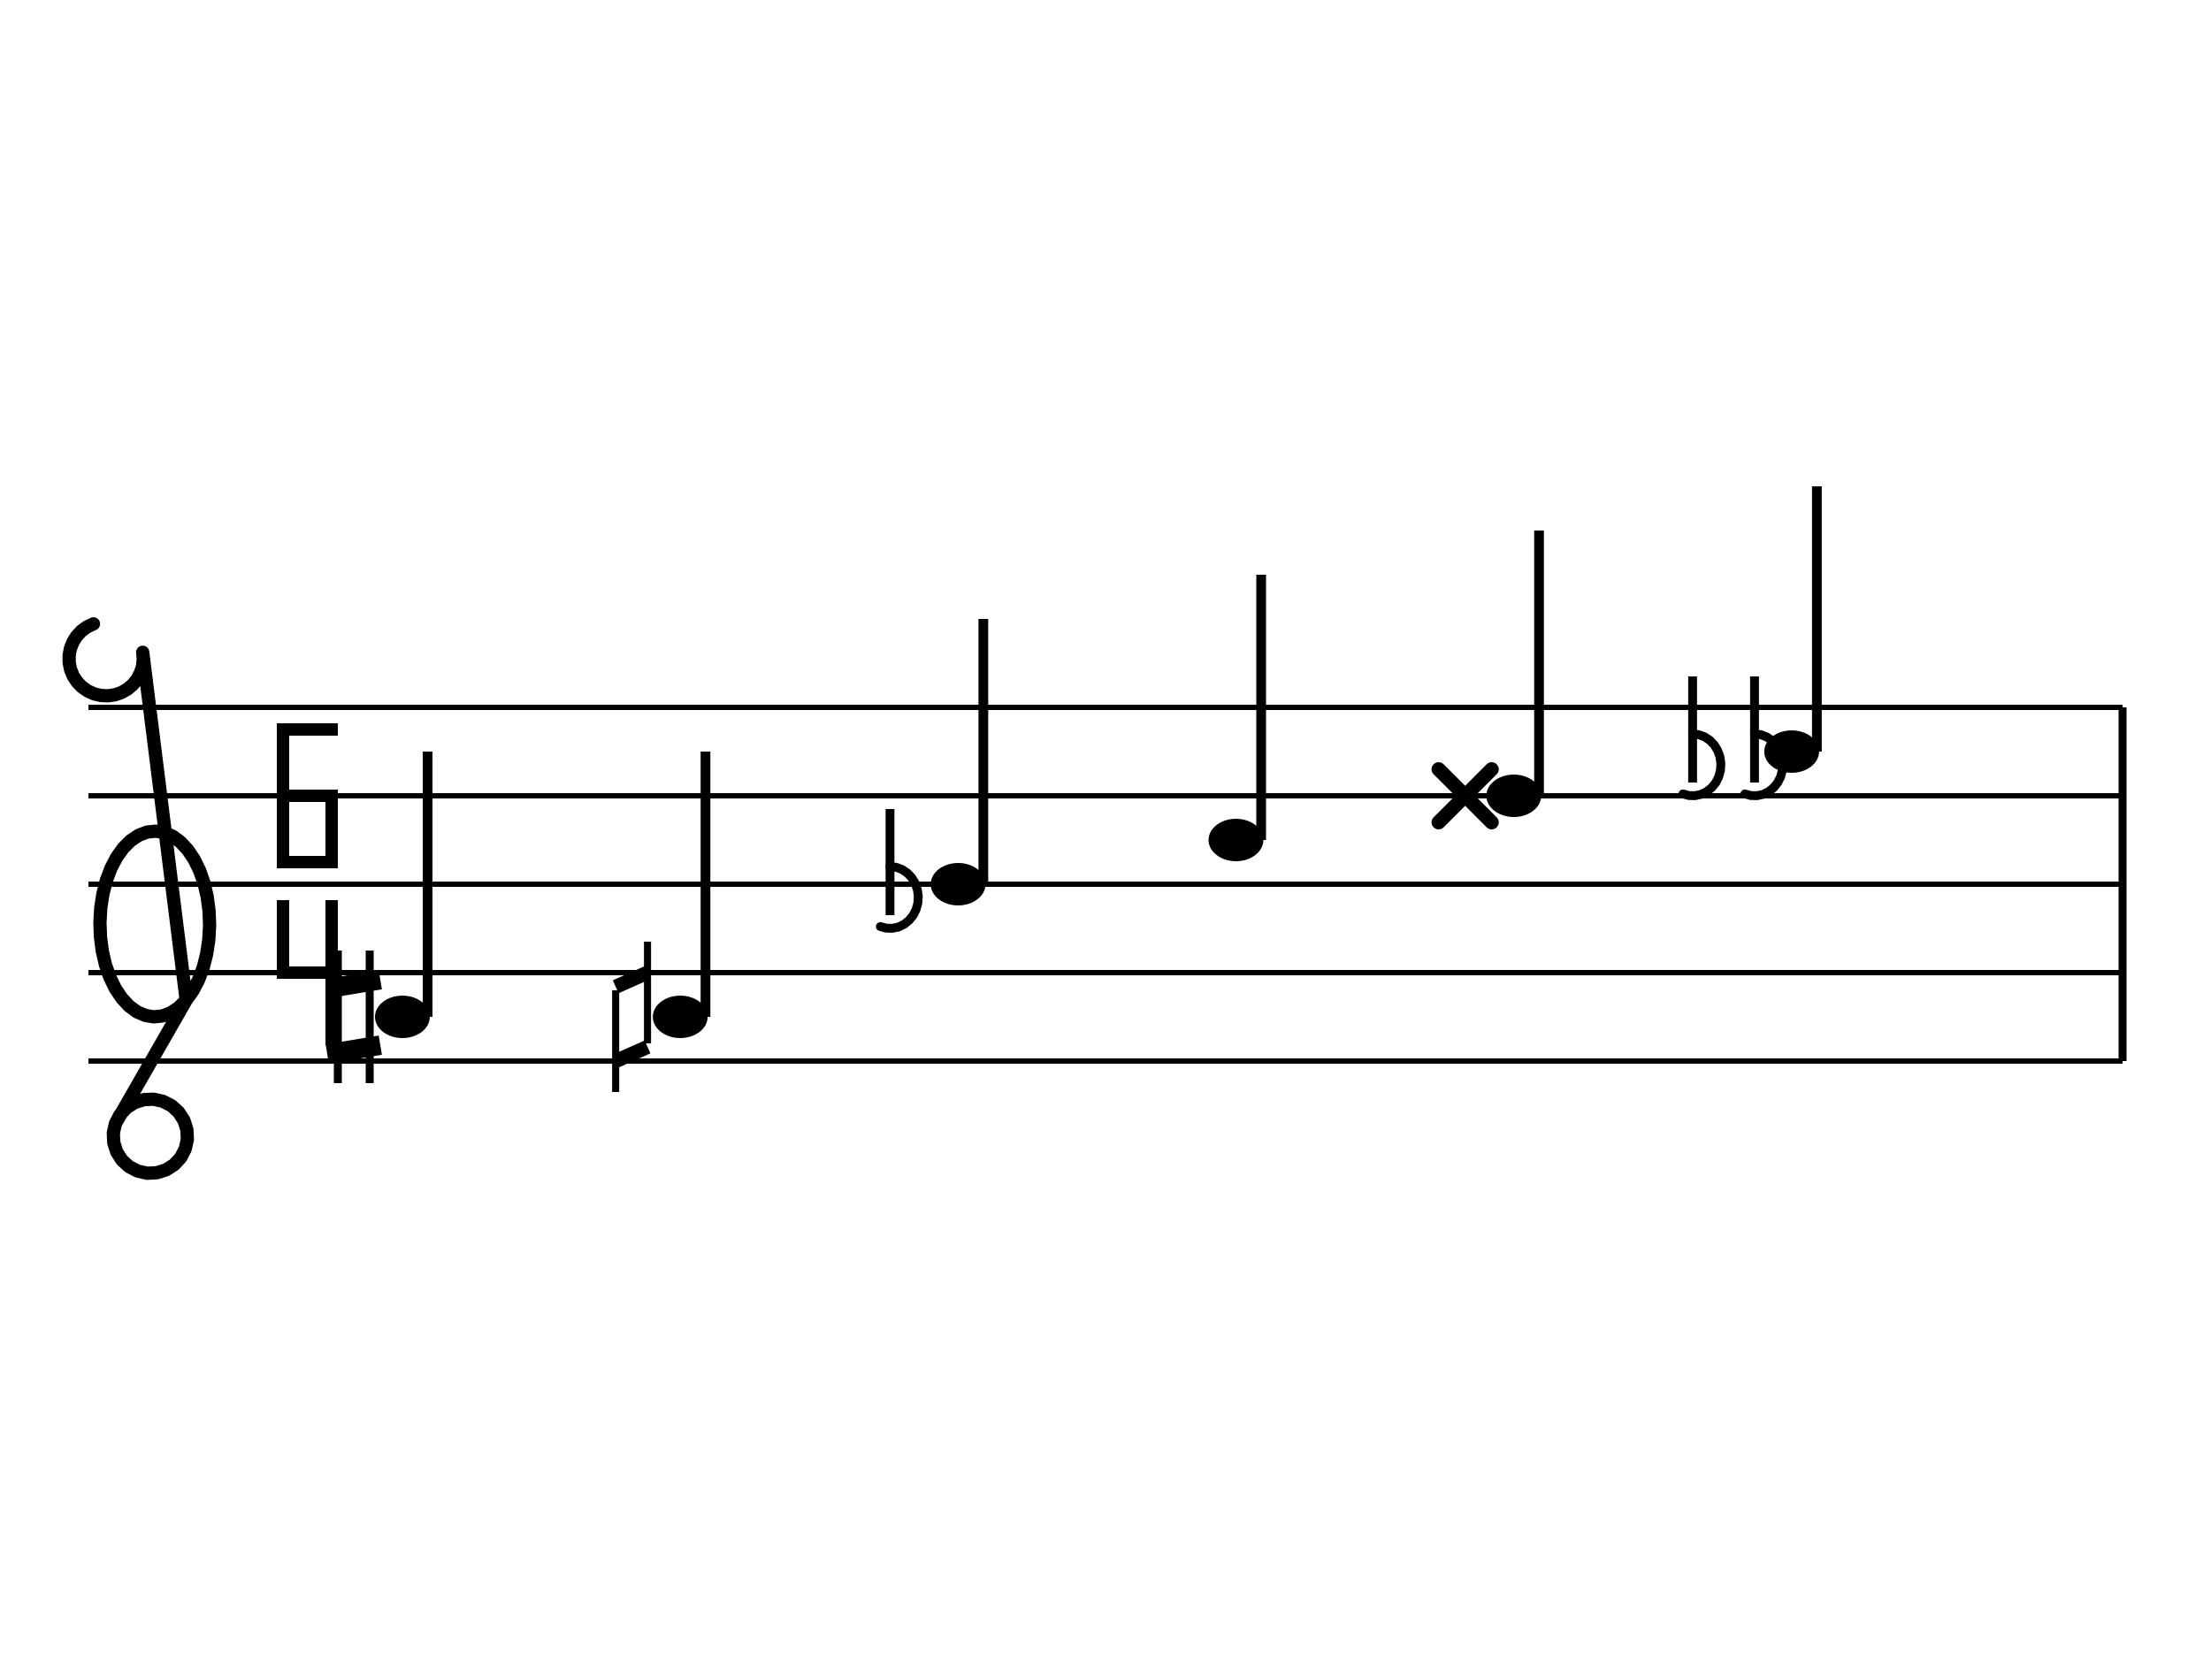
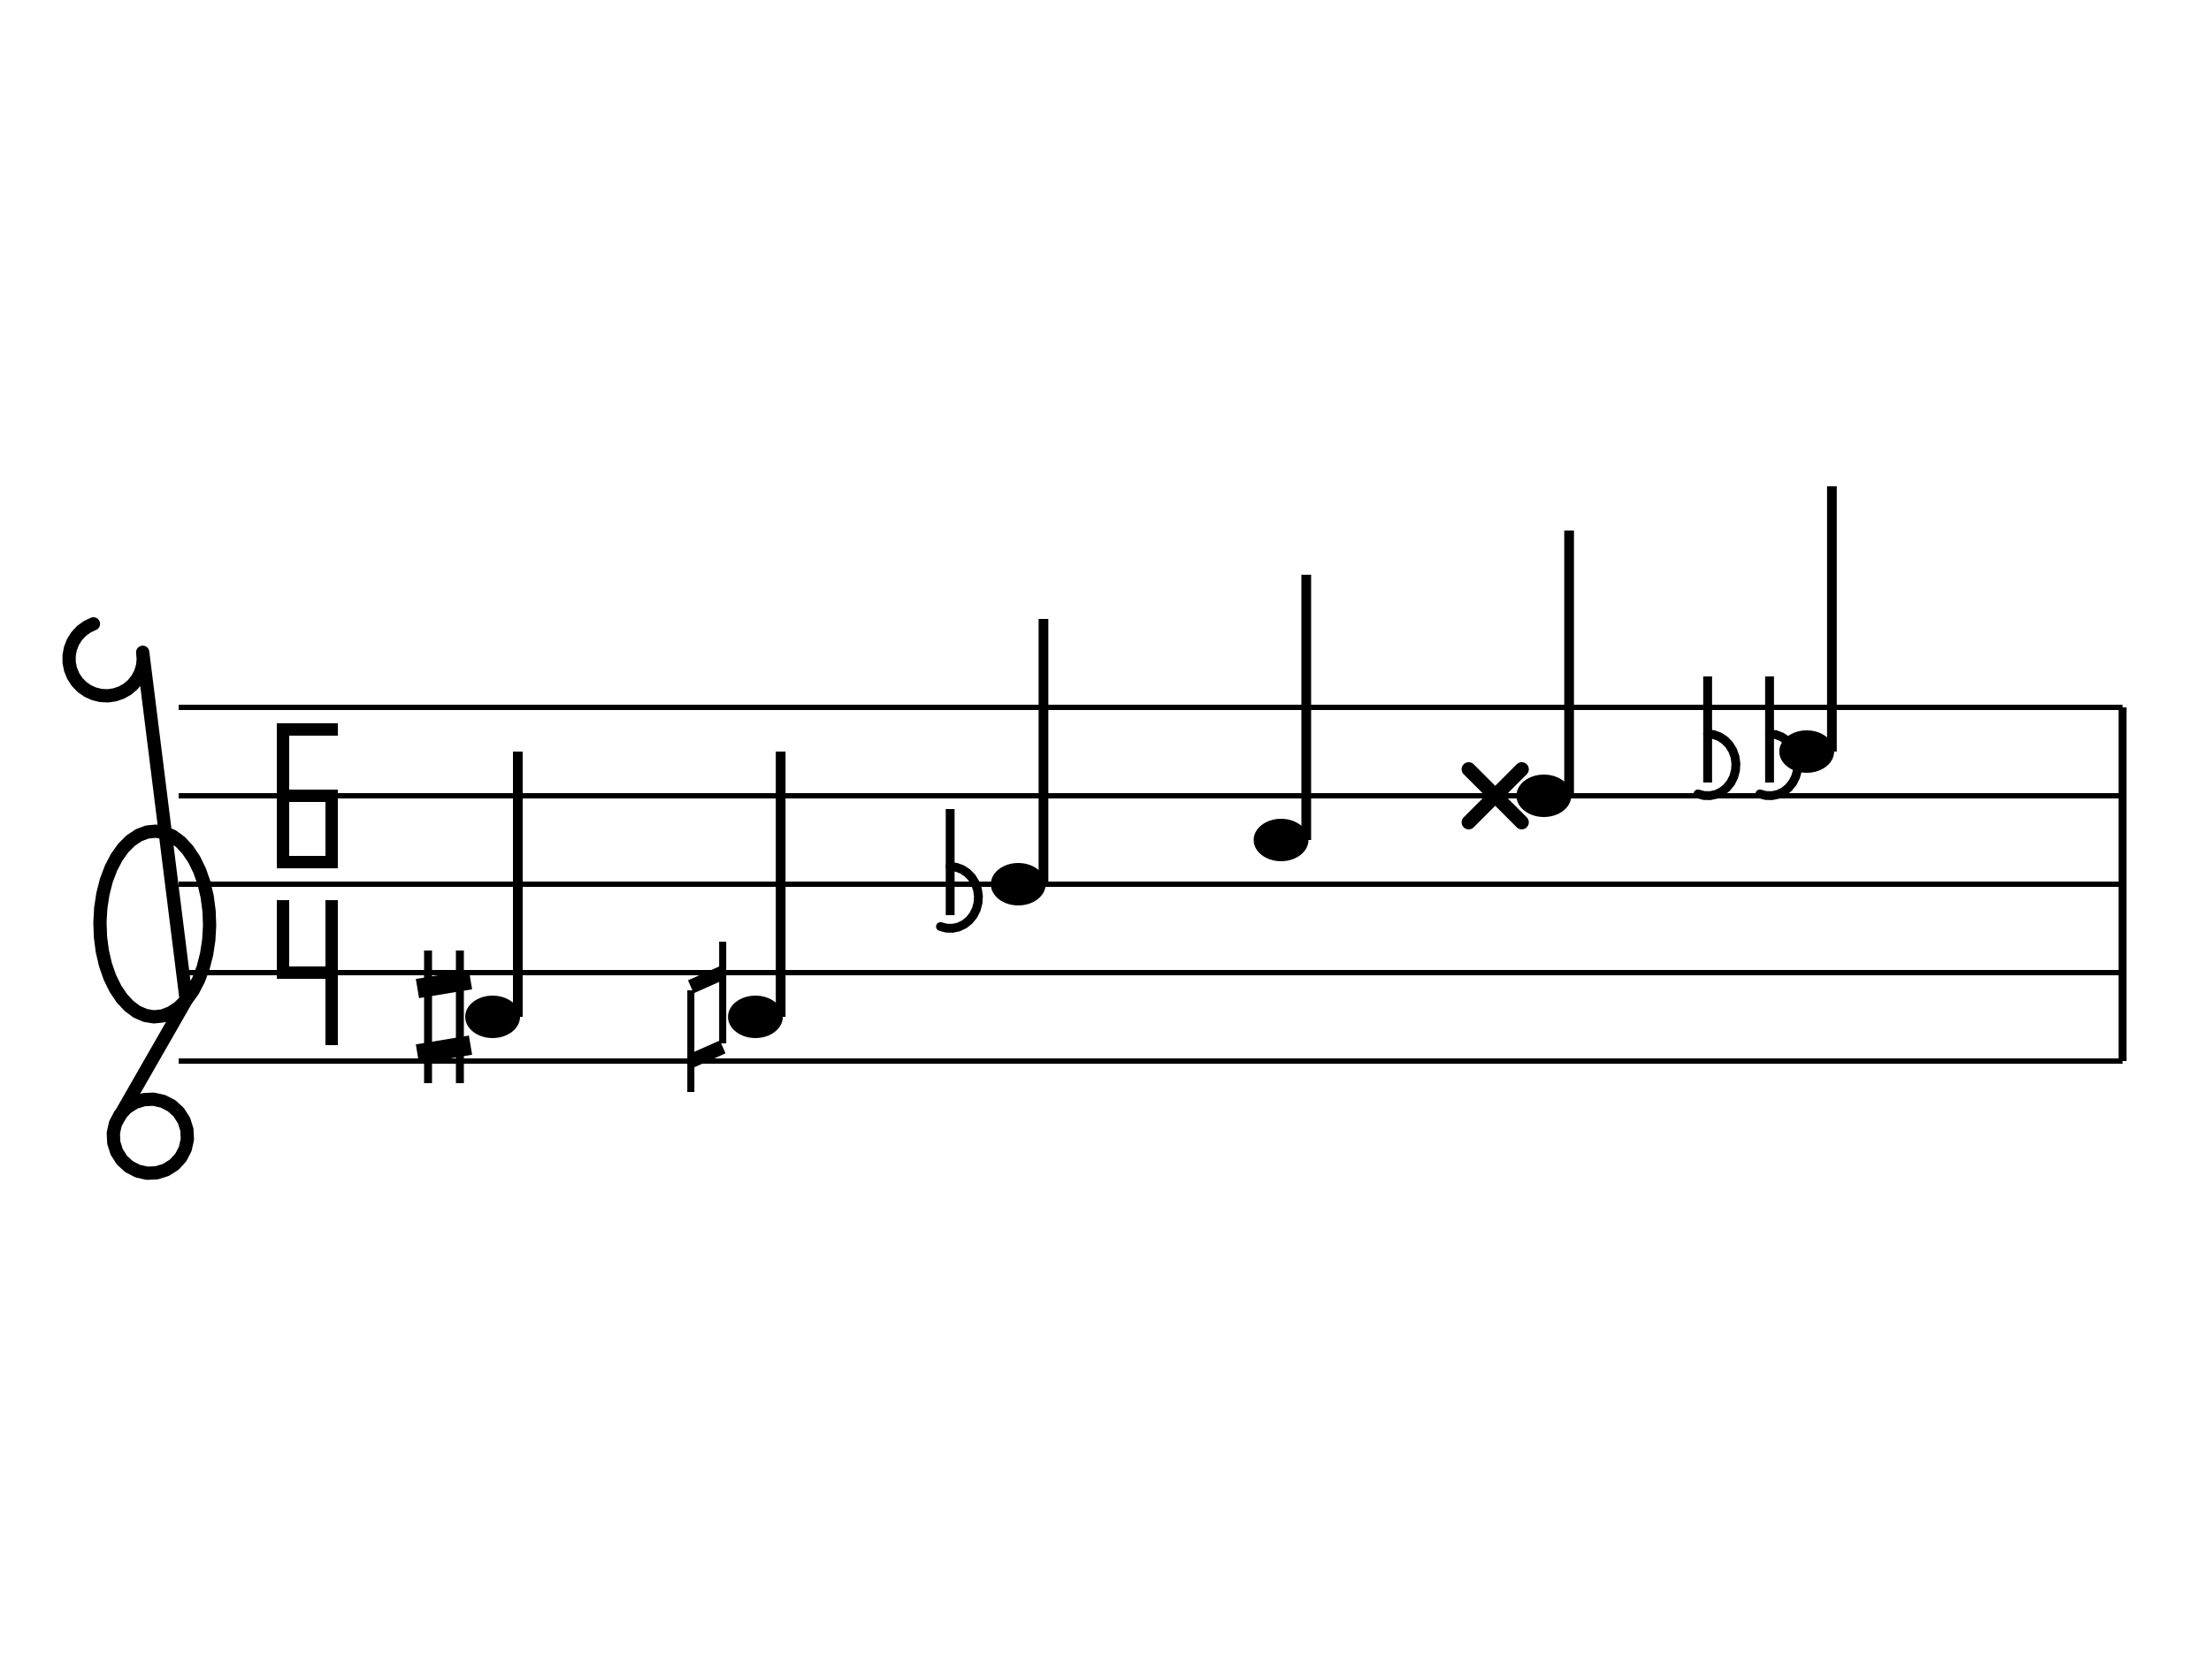
<svg xmlns="http://www.w3.org/2000/svg" width="500.00" height="380.00" viewBox="0 0 500.00 380.00" role="img">
  <g class="acorde-score">
    <g class="acorde-staff">
-       <line class="acorde-staff-line" x1="20.00" y1="240.00" x2="480.00" y2="240.00" stroke="black" stroke-width="1.20" />
-       <line class="acorde-staff-line" x1="20.00" y1="220.00" x2="480.00" y2="220.00" stroke="black" stroke-width="1.20" />
-       <line class="acorde-staff-line" x1="20.00" y1="200.00" x2="480.00" y2="200.00" stroke="black" stroke-width="1.20" />
-       <line class="acorde-staff-line" x1="20.00" y1="180.00" x2="480.00" y2="180.00" stroke="black" stroke-width="1.20" />
-       <line class="acorde-staff-line" x1="20.00" y1="160.00" x2="480.00" y2="160.00" stroke="black" stroke-width="1.20" />
+       <line class="acorde-staff-line" x1="40.40" y1="240.00" x2="480.00" y2="240.00" stroke="black" stroke-width="1.20" />
+       <line class="acorde-staff-line" x1="40.40" y1="220.00" x2="480.00" y2="220.00" stroke="black" stroke-width="1.20" />
+       <line class="acorde-staff-line" x1="40.40" y1="200.00" x2="480.00" y2="200.00" stroke="black" stroke-width="1.20" />
+       <line class="acorde-staff-line" x1="40.40" y1="180.00" x2="480.00" y2="180.00" stroke="black" stroke-width="1.20" />
+       <line class="acorde-staff-line" x1="40.40" y1="160.00" x2="480.00" y2="160.00" stroke="black" stroke-width="1.20" />
    </g>
    <path class="acorde-clef acorde-clef-treble" d="M 26.11,254.13 L 27.12,252.18 L 28.60,250.57 L 30.45,249.39 L 32.54,248.73 L 34.73,248.63 L 36.87,249.11 L 38.82,250.12 L 40.43,251.60 L 41.61,253.45 L 42.27,255.54 L 42.37,257.73 L 41.89,259.87 L 40.88,261.82 L 39.40,263.43 L 37.55,264.61 L 35.46,265.27 L 33.27,265.37 L 31.13,264.89 L 29.18,263.88 L 27.57,262.40 L 26.39,260.55 L 25.73,258.46 L 25.63,256.27 L 26.11,254.13 L 42.11,226.20 L 43.61,224.11 L 44.90,221.64 L 45.95,218.86 L 46.72,215.84 L 47.21,212.65 L 47.40,209.37 L 47.28,206.08 L 46.86,202.86 L 46.15,199.79 L 45.16,196.95 L 43.92,194.41 L 42.46,192.23 L 40.82,190.46 L 39.04,189.14 L 37.15,188.32 L 35.22,188.00 L 33.27,188.20 L 31.37,188.92 L 29.56,190.13 L 27.89,191.80 L 26.39,193.89 L 25.10,196.36 L 24.05,199.14 L 23.28,202.16 L 22.79,205.35 L 22.60,208.63 L 22.72,211.92 L 23.14,215.14 L 23.85,218.21 L 24.84,221.05 L 26.08,223.59 L 27.54,225.77 L 29.18,227.54 L 30.96,228.86 L 32.85,229.68 L 34.78,230.00 L 36.73,229.80 L 38.63,229.08 L 40.44,227.87 L 42.11,226.20 L 32.27,147.54 L 32.40,149.12 L 32.23,150.70 L 31.76,152.21 L 31.02,153.62 L 30.03,154.85 L 28.82,155.88 L 27.44,156.66 L 25.94,157.17 L 24.37,157.39 L 22.78,157.31 L 21.24,156.93 L 19.80,156.27 L 18.51,155.36 L 17.41,154.21 L 16.55,152.88 L 15.95,151.41 L 15.64,149.85 L 15.63,148.27 L 15.92,146.71 L 16.49,145.23 L 17.34,143.89 L 18.42,142.72 L 19.69,141.79 L 21.13,141.11" fill="none" stroke="black" stroke-width="3.00" stroke-linecap="round" stroke-linejoin="round" />
    <g class="acorde-time-sig">
      <line x1="64.00" y1="165.00" x2="75.00" y2="165.00" stroke="black" stroke-width="2.80" stroke-linecap="square" />
      <line x1="75.00" y1="180.00" x2="75.00" y2="195.00" stroke="black" stroke-width="2.80" stroke-linecap="square" />
      <line x1="64.00" y1="195.00" x2="75.00" y2="195.00" stroke="black" stroke-width="2.80" stroke-linecap="square" />
      <line x1="64.00" y1="180.00" x2="64.00" y2="195.00" stroke="black" stroke-width="2.80" stroke-linecap="square" />
      <line x1="64.00" y1="165.00" x2="64.00" y2="180.00" stroke="black" stroke-width="2.80" stroke-linecap="square" />
      <line x1="64.00" y1="180.00" x2="75.00" y2="180.00" stroke="black" stroke-width="2.80" stroke-linecap="square" />
      <line x1="75.00" y1="205.00" x2="75.00" y2="220.00" stroke="black" stroke-width="2.80" stroke-linecap="square" />
      <line x1="75.00" y1="220.00" x2="75.00" y2="235.00" stroke="black" stroke-width="2.80" stroke-linecap="square" />
      <line x1="64.00" y1="205.00" x2="64.00" y2="220.00" stroke="black" stroke-width="2.80" stroke-linecap="square" />
      <line x1="64.00" y1="220.00" x2="75.00" y2="220.00" stroke="black" stroke-width="2.80" stroke-linecap="square" />
    </g>
    <g class="acorde-measure">
      <g class="acorde-note">
        <g class="acorde-accidental acorde-sharp">
-           <line x1="76.40" y1="215.00" x2="76.40" y2="245.00" stroke="black" stroke-width="1.80" />
-           <line x1="83.60" y1="215.00" x2="83.60" y2="245.00" stroke="black" stroke-width="1.80" />
-           <line x1="74.00" y1="223.60" x2="86.00" y2="221.60" stroke="black" stroke-width="4.40" />
-           <line x1="74.00" y1="238.40" x2="86.00" y2="236.40" stroke="black" stroke-width="4.40" />
+           <line x1="96.80" y1="215.00" x2="96.80" y2="245.00" stroke="black" stroke-width="1.80" />
+           <line x1="104.00" y1="215.00" x2="104.00" y2="245.00" stroke="black" stroke-width="1.80" />
+           <line x1="94.40" y1="223.60" x2="106.40" y2="221.60" stroke="black" stroke-width="4.40" />
+           <line x1="94.40" y1="238.40" x2="106.40" y2="236.40" stroke="black" stroke-width="4.40" />
        </g>
-         <ellipse class="acorde-notehead" cx="91.00" cy="230.00" rx="6.20" ry="4.80" fill="black" />
-         <line class="acorde-stem" x1="96.70" y1="230.00" x2="96.70" y2="170.00" stroke="black" stroke-width="2.20" />
+         <ellipse class="acorde-notehead" cx="111.40" cy="230.00" rx="6.20" ry="4.80" fill="black" />
+         <line class="acorde-stem" x1="117.10" y1="230.00" x2="117.10" y2="170.00" stroke="black" stroke-width="2.20" />
      </g>
      <g class="acorde-note">
        <g class="acorde-accidental acorde-natural">
-           <line x1="139.23" y1="224.00" x2="139.23" y2="247.00" stroke="black" stroke-width="1.60" />
-           <line x1="146.43" y1="213.00" x2="146.43" y2="236.00" stroke="black" stroke-width="1.60" />
-           <line x1="139.23" y1="223.20" x2="146.43" y2="220.00" stroke="black" stroke-width="3.20" />
-           <line x1="139.23" y1="240.00" x2="146.43" y2="236.80" stroke="black" stroke-width="3.20" />
+           <line x1="156.23" y1="224.00" x2="156.23" y2="247.00" stroke="black" stroke-width="1.60" />
+           <line x1="163.43" y1="213.00" x2="163.43" y2="236.00" stroke="black" stroke-width="1.60" />
+           <line x1="156.23" y1="223.20" x2="163.43" y2="220.00" stroke="black" stroke-width="3.20" />
+           <line x1="156.23" y1="240.00" x2="163.43" y2="236.80" stroke="black" stroke-width="3.20" />
        </g>
-         <ellipse class="acorde-notehead" cx="153.83" cy="230.00" rx="6.20" ry="4.80" fill="black" />
-         <line class="acorde-stem" x1="159.54" y1="230.00" x2="159.54" y2="170.00" stroke="black" stroke-width="2.20" />
+         <ellipse class="acorde-notehead" cx="170.83" cy="230.00" rx="6.20" ry="4.80" fill="black" />
+         <line class="acorde-stem" x1="176.54" y1="230.00" x2="176.54" y2="170.00" stroke="black" stroke-width="2.20" />
      </g>
      <g class="acorde-note">
        <g class="acorde-accidental acorde-flat">
-           <line x1="201.27" y1="183.00" x2="201.27" y2="207.00" stroke="black" stroke-width="2.00" />
-           <path d="M 201.27,196.00 L 202.65,196.17 L 203.97,196.66 L 205.16,197.45 L 206.17,198.50 L 206.94,199.77 L 207.45,201.19 L 207.66,202.69 L 207.57,204.22 L 207.18,205.68 L 206.51,207.02 L 205.59,208.16 L 204.47,209.06 L 203.19,209.68 L 201.82,209.97 L 200.43,209.94 L 199.08,209.58" fill="none" stroke="black" stroke-width="2.00" stroke-linecap="round" />
+           <line x1="214.87" y1="183.00" x2="214.87" y2="207.00" stroke="black" stroke-width="2.00" />
+           <path d="M 214.87,196.00 L 216.25,196.17 L 217.57,196.66 L 218.76,197.45 L 219.77,198.50 L 220.54,199.77 L 221.05,201.19 L 221.26,202.69 L 221.17,204.22 L 220.78,205.68 L 220.11,207.02 L 219.19,208.16 L 218.07,209.06 L 216.79,209.68 L 215.42,209.97 L 214.03,209.94 L 212.68,209.58" fill="none" stroke="black" stroke-width="2.00" stroke-linecap="round" />
        </g>
-         <ellipse class="acorde-notehead" cx="216.67" cy="200.00" rx="6.20" ry="4.80" fill="black" />
-         <line class="acorde-stem" x1="222.37" y1="200.00" x2="222.37" y2="140.00" stroke="black" stroke-width="2.20" />
+         <ellipse class="acorde-notehead" cx="230.27" cy="200.00" rx="6.20" ry="4.80" fill="black" />
+         <line class="acorde-stem" x1="235.97" y1="200.00" x2="235.97" y2="140.00" stroke="black" stroke-width="2.20" />
      </g>
      <g class="acorde-note">
-         <ellipse class="acorde-notehead" cx="279.50" cy="190.00" rx="6.20" ry="4.80" fill="black" />
-         <line class="acorde-stem" x1="285.20" y1="190.00" x2="285.20" y2="130.00" stroke="black" stroke-width="2.20" />
+         <ellipse class="acorde-notehead" cx="289.70" cy="190.00" rx="6.20" ry="4.80" fill="black" />
+         <line class="acorde-stem" x1="295.40" y1="190.00" x2="295.40" y2="130.00" stroke="black" stroke-width="2.20" />
      </g>
      <g class="acorde-note">
        <g class="acorde-accidental acorde-double-sharp">
-           <line x1="325.33" y1="174.00" x2="337.33" y2="186.00" stroke="black" stroke-width="3.20" stroke-linecap="round" />
-           <line x1="337.33" y1="174.00" x2="325.33" y2="186.00" stroke="black" stroke-width="3.20" stroke-linecap="round" />
+           <line x1="332.13" y1="174.00" x2="344.13" y2="186.00" stroke="black" stroke-width="3.20" stroke-linecap="round" />
+           <line x1="344.13" y1="174.00" x2="332.13" y2="186.00" stroke="black" stroke-width="3.20" stroke-linecap="round" />
        </g>
-         <ellipse class="acorde-notehead" cx="342.33" cy="180.00" rx="6.20" ry="4.80" fill="black" />
-         <line class="acorde-stem" x1="348.04" y1="180.00" x2="348.04" y2="120.00" stroke="black" stroke-width="2.20" />
+         <ellipse class="acorde-notehead" cx="349.13" cy="180.00" rx="6.20" ry="4.80" fill="black" />
+         <line class="acorde-stem" x1="354.84" y1="180.00" x2="354.84" y2="120.00" stroke="black" stroke-width="2.20" />
      </g>
      <g class="acorde-note">
        <g class="acorde-accidental acorde-double-flat">
          <g class="acorde-accidental acorde-flat">
-             <line x1="382.77" y1="153.00" x2="382.77" y2="177.00" stroke="black" stroke-width="2.00" />
-             <path d="M 382.77,166.00 L 384.15,166.17 L 385.47,166.66 L 386.66,167.45 L 387.67,168.50 L 388.44,169.77 L 388.95,171.19 L 389.16,172.69 L 389.07,174.22 L 388.68,175.68 L 388.01,177.02 L 387.09,178.16 L 385.97,179.06 L 384.69,179.68 L 383.32,179.97 L 381.93,179.94 L 380.58,179.58" fill="none" stroke="black" stroke-width="2.00" stroke-linecap="round" />
+             <line x1="386.17" y1="153.00" x2="386.17" y2="177.00" stroke="black" stroke-width="2.00" />
+             <path d="M 386.17,166.00 L 387.55,166.17 L 388.87,166.66 L 390.06,167.45 L 391.07,168.50 L 391.84,169.77 L 392.35,171.19 L 392.56,172.69 L 392.47,174.22 L 392.08,175.68 L 391.41,177.02 L 390.49,178.16 L 389.37,179.06 L 388.09,179.68 L 386.72,179.97 L 385.33,179.94 L 383.98,179.58" fill="none" stroke="black" stroke-width="2.00" stroke-linecap="round" />
          </g>
          <g class="acorde-accidental acorde-flat">
-             <line x1="396.77" y1="153.00" x2="396.77" y2="177.00" stroke="black" stroke-width="2.00" />
-             <path d="M 396.77,166.00 L 398.15,166.17 L 399.47,166.66 L 400.66,167.45 L 401.67,168.50 L 402.44,169.77 L 402.95,171.19 L 403.16,172.69 L 403.07,174.22 L 402.68,175.68 L 402.01,177.02 L 401.09,178.16 L 399.97,179.06 L 398.69,179.68 L 397.32,179.97 L 395.93,179.94 L 394.58,179.58" fill="none" stroke="black" stroke-width="2.00" stroke-linecap="round" />
+             <line x1="400.17" y1="153.00" x2="400.17" y2="177.00" stroke="black" stroke-width="2.00" />
+             <path d="M 400.17,166.00 L 401.55,166.17 L 402.87,166.66 L 404.06,167.45 L 405.07,168.50 L 405.84,169.77 L 406.35,171.19 L 406.56,172.69 L 406.47,174.22 L 406.08,175.68 L 405.41,177.02 L 404.49,178.16 L 403.37,179.06 L 402.09,179.68 L 400.72,179.97 L 399.33,179.94 L 397.98,179.58" fill="none" stroke="black" stroke-width="2.00" stroke-linecap="round" />
          </g>
        </g>
-         <ellipse class="acorde-notehead" cx="405.17" cy="170.00" rx="6.20" ry="4.80" fill="black" />
-         <line class="acorde-stem" x1="410.87" y1="170.00" x2="410.87" y2="110.00" stroke="black" stroke-width="2.20" />
+         <ellipse class="acorde-notehead" cx="408.57" cy="170.00" rx="6.20" ry="4.80" fill="black" />
+         <line class="acorde-stem" x1="414.27" y1="170.00" x2="414.27" y2="110.00" stroke="black" stroke-width="2.20" />
      </g>
    </g>
    <line class="acorde-barline" x1="480.00" y1="160.00" x2="480.00" y2="240.00" stroke="black" stroke-width="1.80" />
  </g>
</svg>
